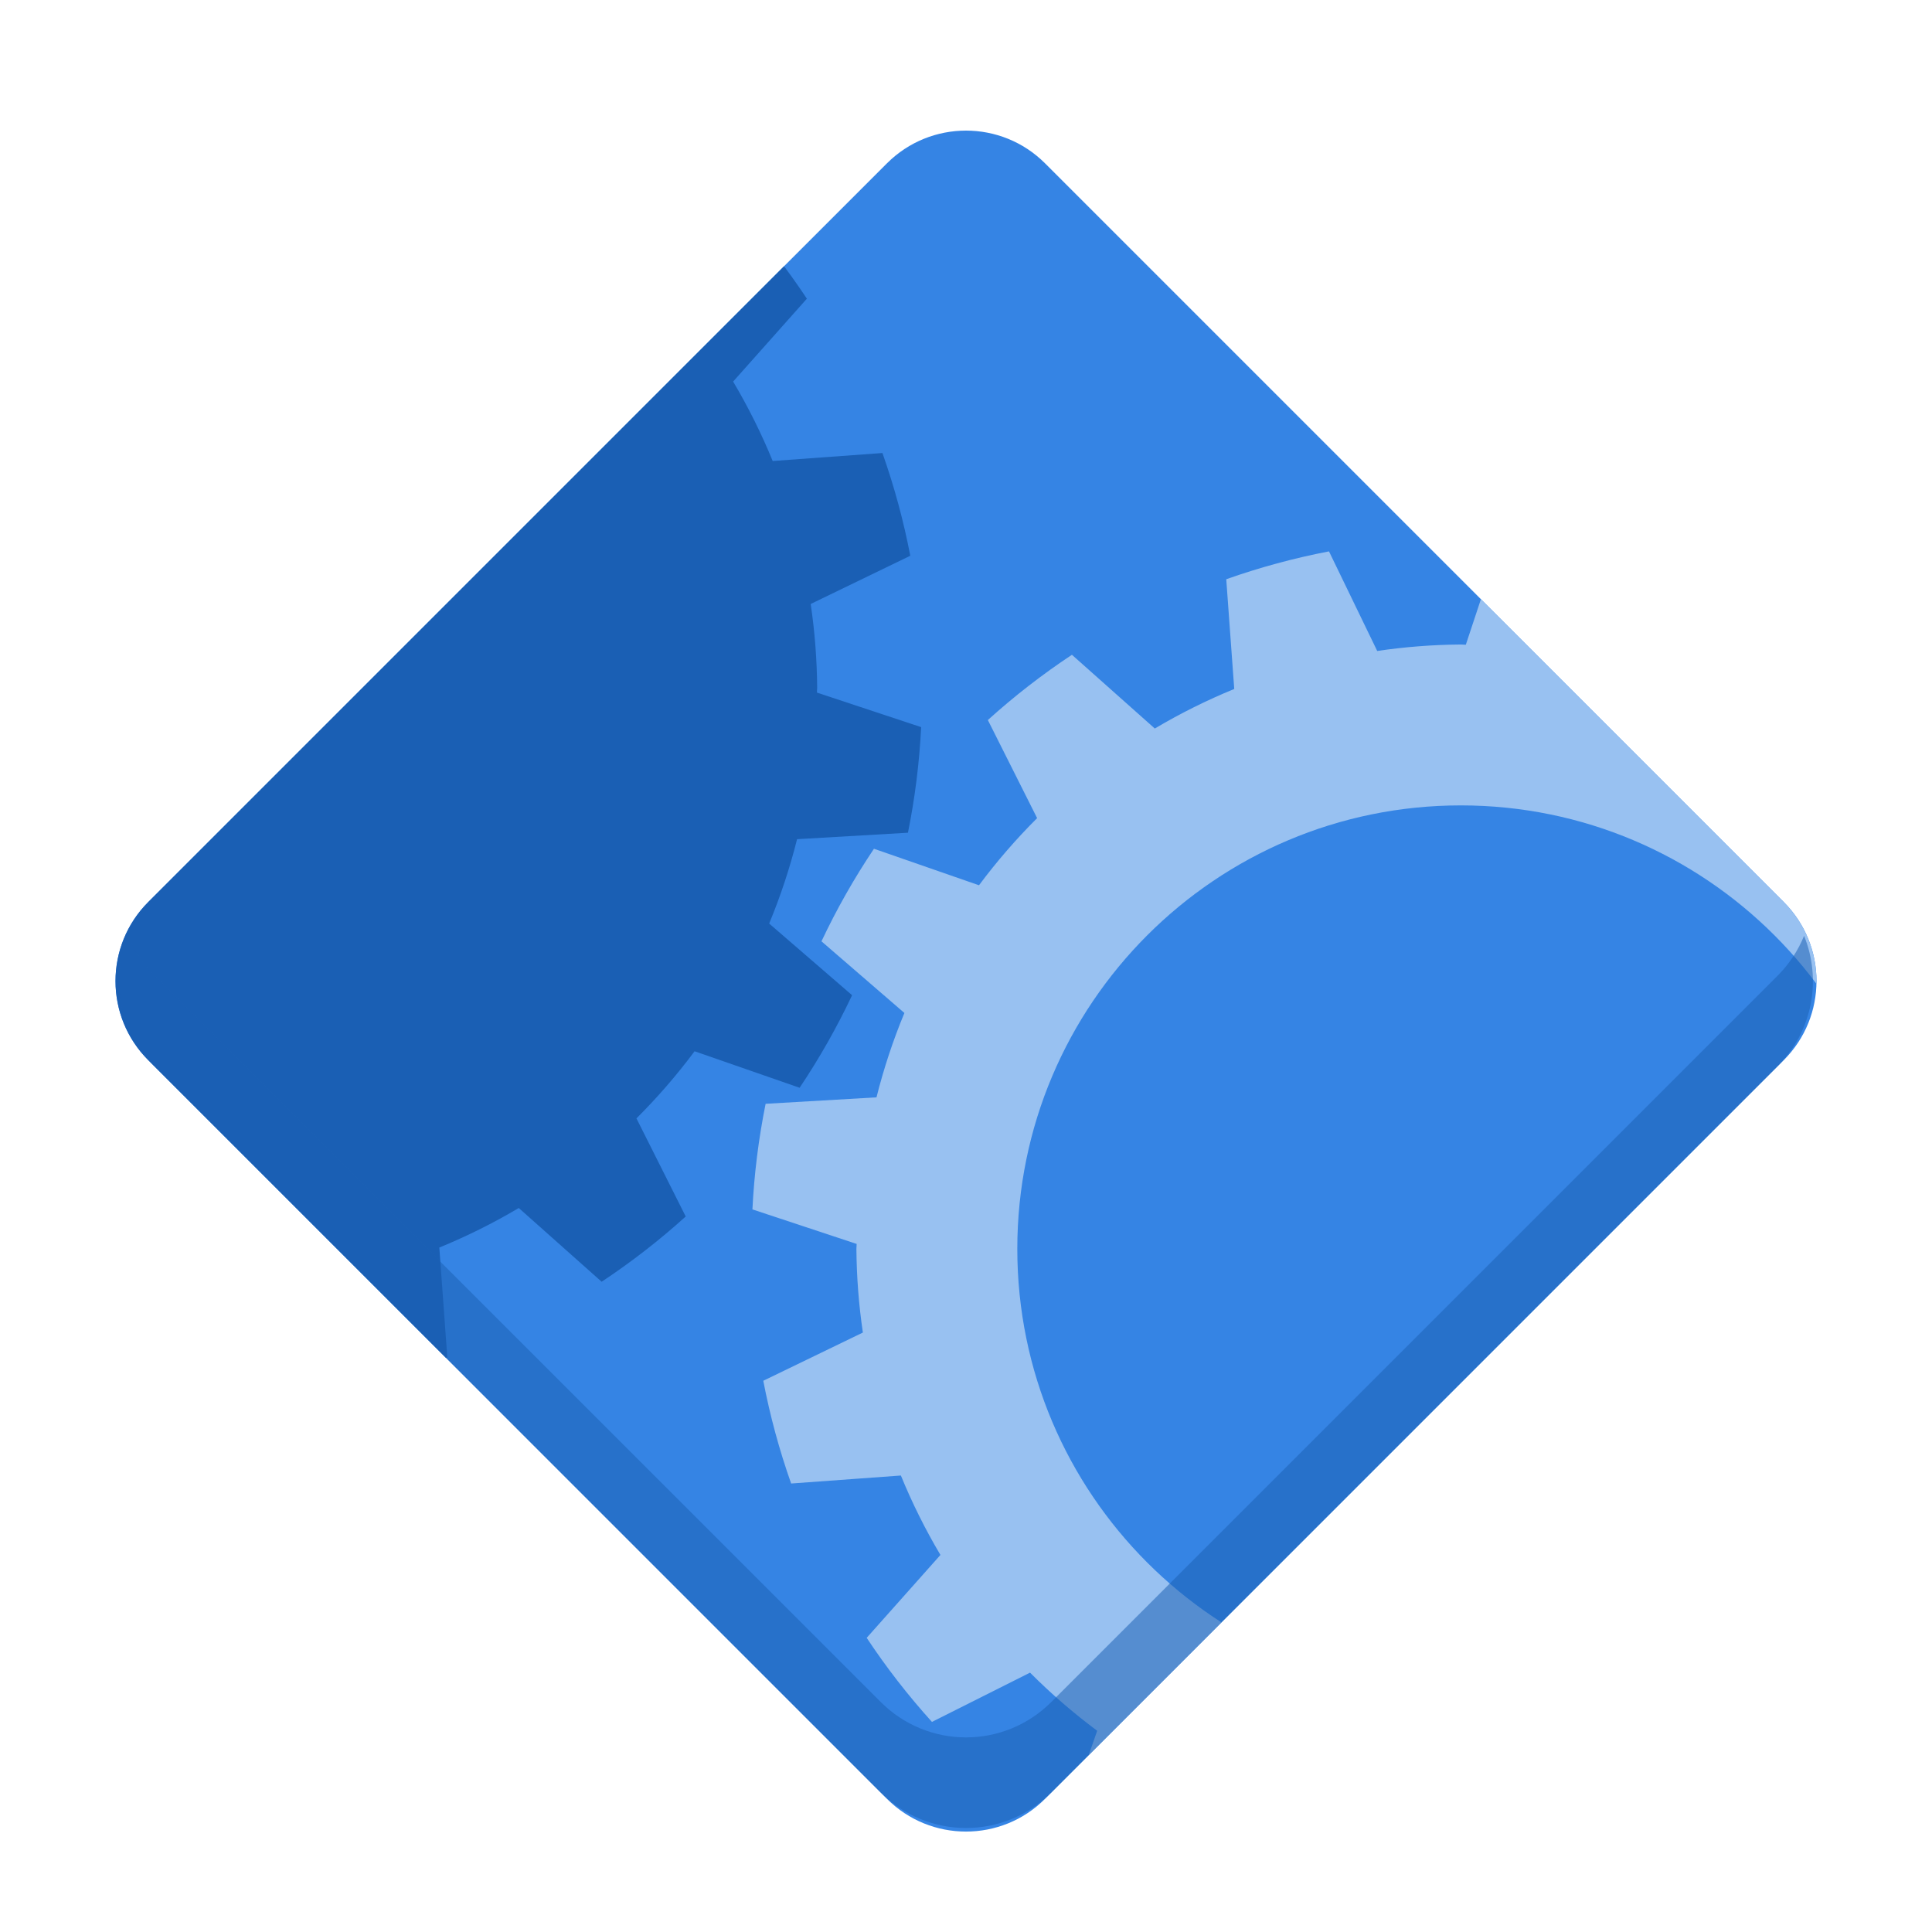
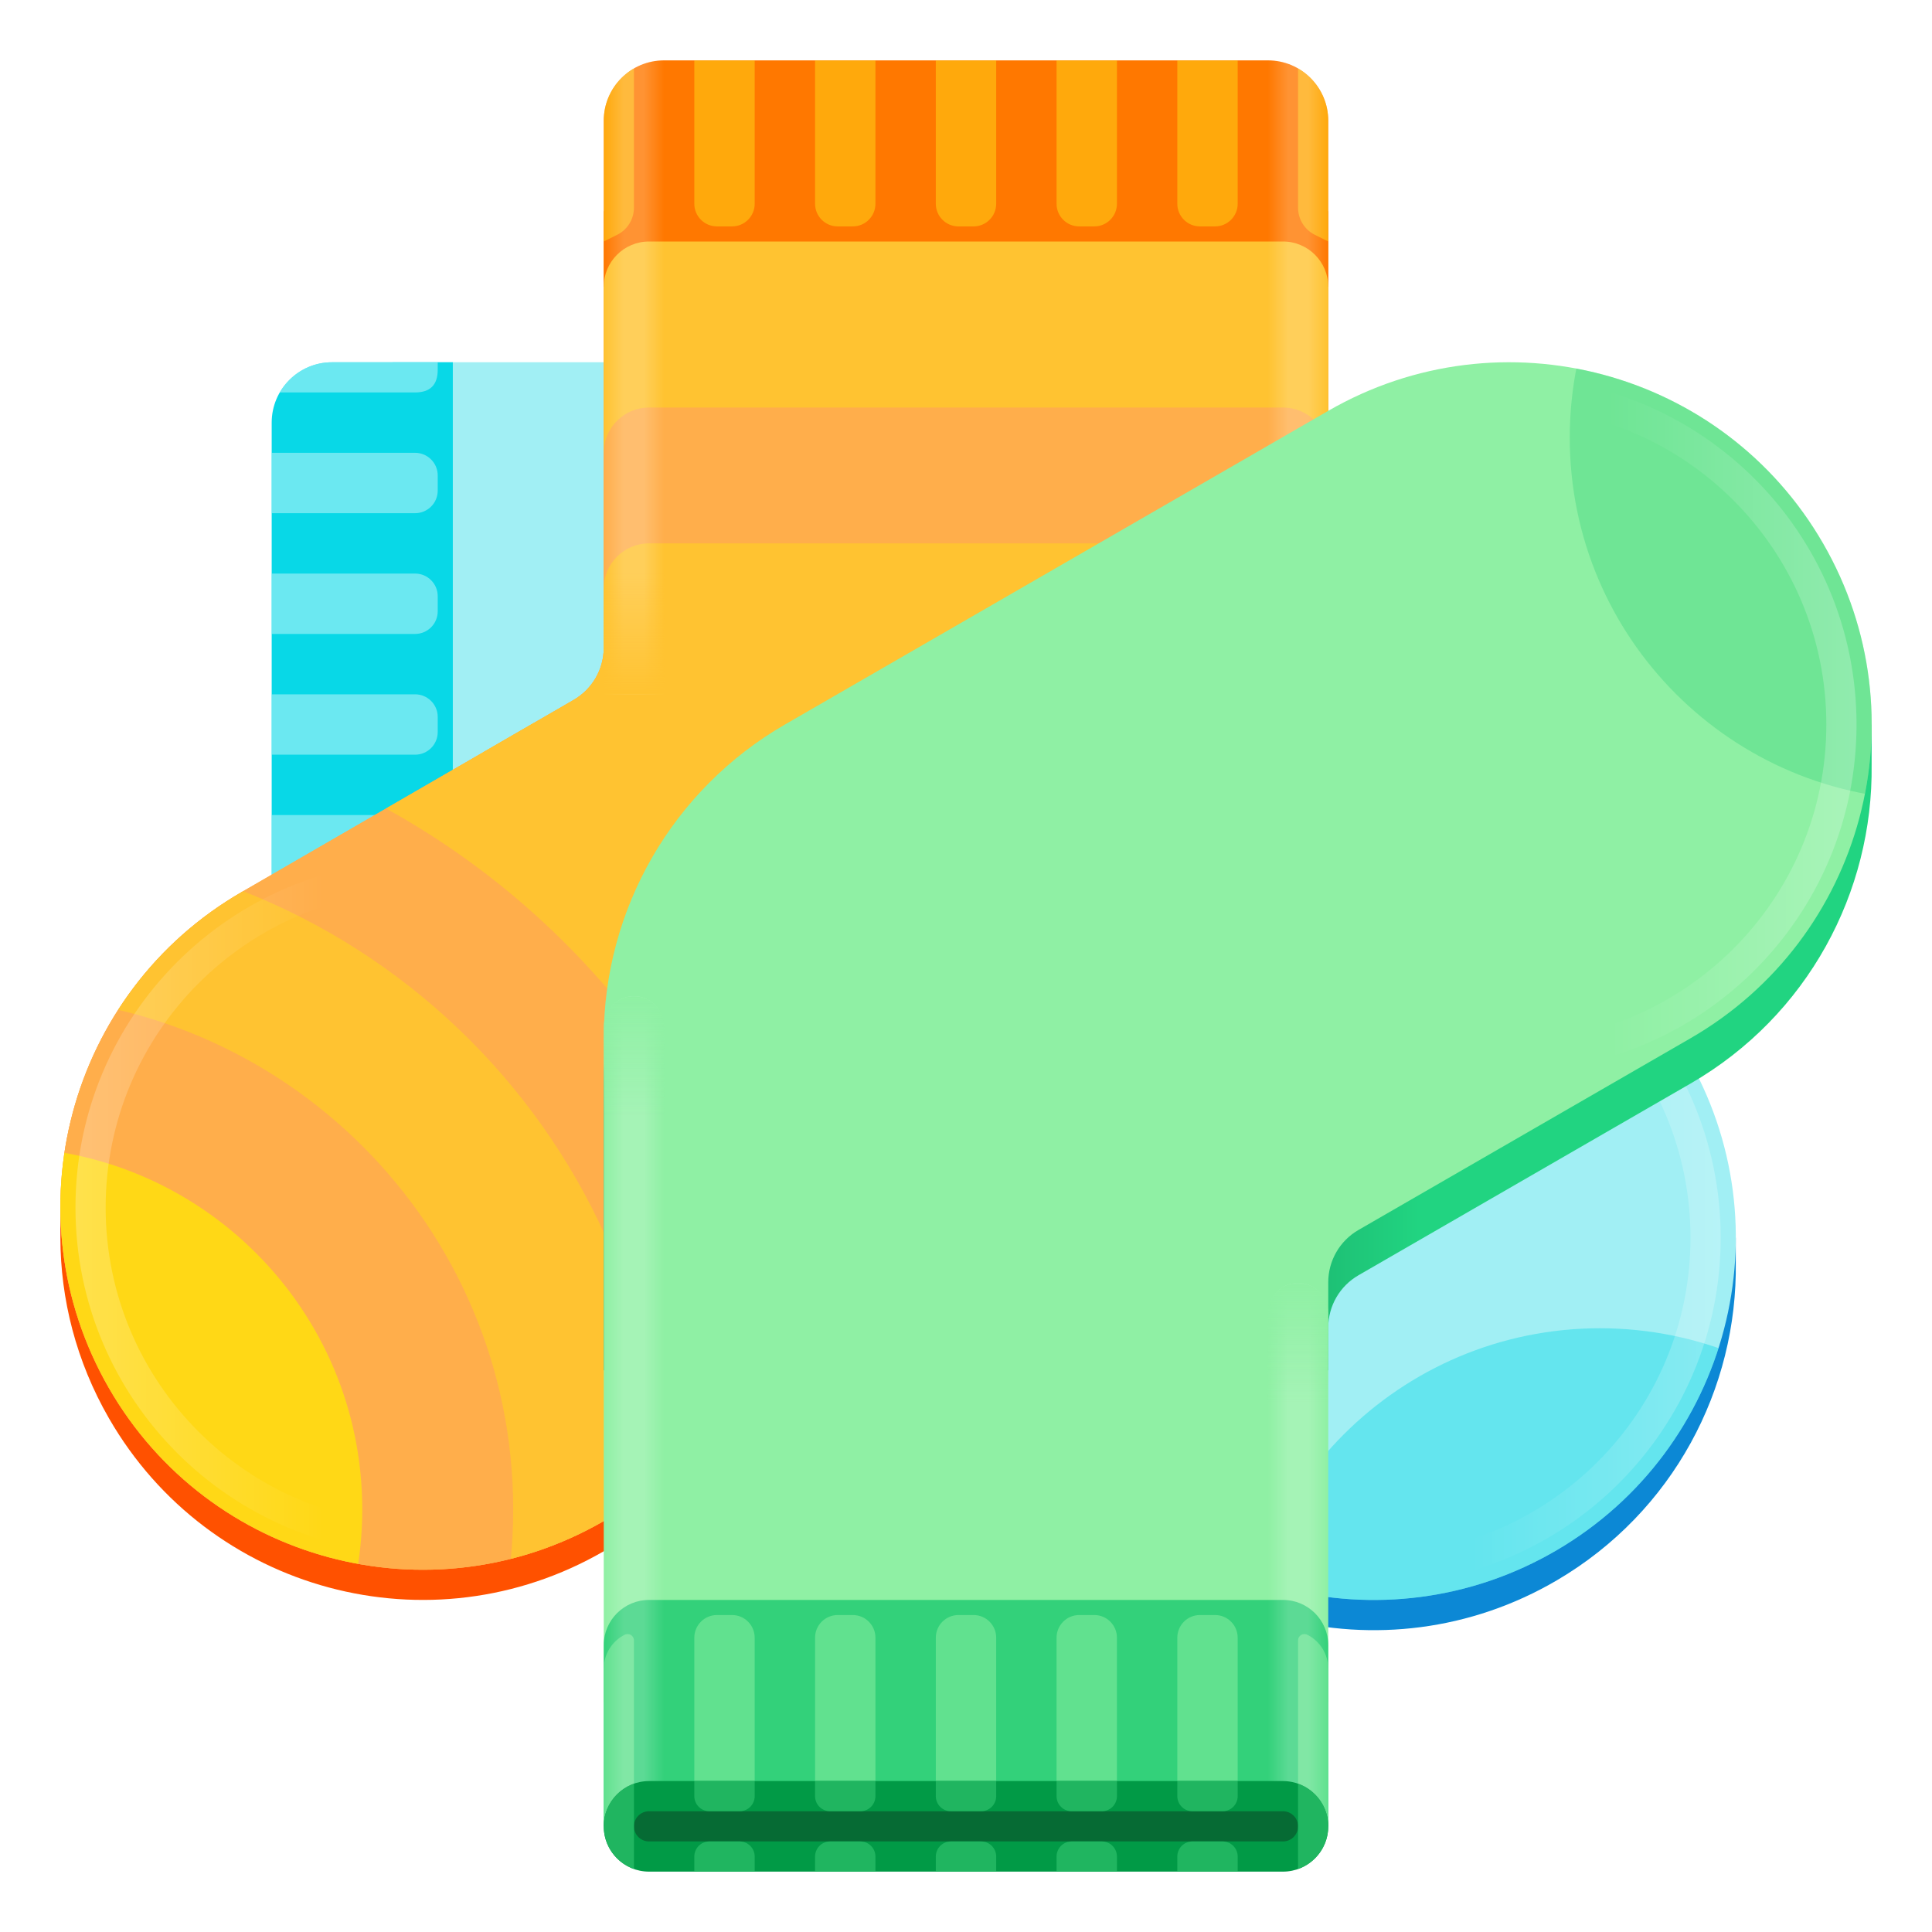
- <svg xmlns="http://www.w3.org/2000/svg" width="33.75mm" height="33.75mm" viewBox="0 0 33.75 33.75" version="1.1" id="svg974">
-   <defs id="defs968">
-     <clipPath clipPathUnits="userSpaceOnUse" id="clipPath18689">
-       <rect clip-path="none" transform="rotate(45)" ry="32" rx="32" y="123.999" x="486.037" height="362.943" width="362.943" id="rect18691" style="display:inline;opacity:1;vector-effect:none;fill:#4a86cf;fill-opacity:1;stroke:none;stroke-width:26.067;stroke-linecap:butt;stroke-linejoin:miter;stroke-miterlimit:4;stroke-dasharray:none;stroke-dashoffset:0;stroke-opacity:1;marker:none;marker-start:none;marker-mid:none;marker-end:none;paint-order:normal;enable-background:new" />
-     </clipPath>
-     <clipPath clipPathUnits="userSpaceOnUse" id="clipPath18689-3">
-       <rect clip-path="none" transform="rotate(45)" ry="32" rx="32" y="123.999" x="486.037" height="362.943" width="362.943" id="rect18691-6" style="display:inline;opacity:1;vector-effect:none;fill:#4a86cf;fill-opacity:1;stroke:none;stroke-width:26.067;stroke-linecap:butt;stroke-linejoin:miter;stroke-miterlimit:4;stroke-dasharray:none;stroke-dashoffset:0;stroke-opacity:1;marker:none;marker-start:none;marker-mid:none;marker-end:none;paint-order:normal;enable-background:new" />
-     </clipPath>
-   </defs>
-   <g id="layer1" transform="translate(-61.81982,-103.944)">
-     <g transform="matrix(0.2636723,0,0,0.2636723,61.81982,-529.397)" style="display:inline;stroke-width:0.25;enable-background:new" id="g1836">
-       <g transform="matrix(0.25,0,0,0.25,0,2295)" id="g18818" style="stroke-width:0.25">
-         <g style="stroke-width:0.27" transform="matrix(0.9260519,0,0,0.9260519,18.93073,50.87633)" id="g18590">
-           <g style="stroke-width:0.27" id="g18681" clip-path="url(#clipPath18689-3)">
-             <rect style="opacity:1;vector-effect:none;fill:#3584e4;fill-opacity:1;stroke:none;stroke-width:8.221;stroke-linecap:butt;stroke-linejoin:miter;stroke-miterlimit:4;stroke-dasharray:none;stroke-dashoffset:0;stroke-opacity:1;marker:none;marker-start:none;marker-mid:none;marker-end:none;paint-order:normal" id="rect18571" width="424" height="424" x="458.337" y="90.642" rx="10.092" ry="10.092" transform="matrix(0.6052817,0.6052817,-0.6052817,0.6052817,33.44063,99.07363)" clip-path="none" />
-             <circle style="opacity:1;vector-effect:none;fill:#f66151;fill-opacity:1;stroke:none;stroke-width:7.037;stroke-linecap:butt;stroke-linejoin:miter;stroke-miterlimit:4;stroke-dasharray:none;stroke-dashoffset:0;stroke-opacity:1;marker:none;marker-start:none;marker-mid:none;marker-end:none;paint-order:normal" id="path18706" cx="0" cy="0" r="0" transform="translate(0,-212)" />
-             <circle style="opacity:1;vector-effect:none;fill:#f66151;fill-opacity:1;stroke:none;stroke-width:7.037;stroke-linecap:butt;stroke-linejoin:miter;stroke-miterlimit:4;stroke-dasharray:none;stroke-dashoffset:0;stroke-opacity:1;marker:none;marker-start:none;marker-mid:none;marker-end:none;paint-order:normal" id="path18708" cx="0" cy="0" r="0" transform="translate(0,-212)" />
-             <path style="display:inline;opacity:1;vector-effect:none;fill:#98c1f1;fill-opacity:1;stroke:none;stroke-width:7.037;stroke-linecap:butt;stroke-linejoin:miter;stroke-miterlimit:4;stroke-dasharray:none;stroke-dashoffset:0;stroke-opacity:1;marker:none;marker-start:none;marker-mid:none;marker-end:none;paint-order:normal;enable-background:new" d="m 408.92,561.918 -9.886,29.829 a 172.971,172.971 0 0 0 -1.427,-0.071 172.971,172.971 0 0 0 -23.929,1.852 l -13.801,-28.501 a 203.293,203.293 0 0 0 -29.401,7.972 l 2.286,31.405 a 172.971,172.971 0 0 0 -22.732,11.319 l -23.718,-21.103 a 203.293,203.293 0 0 0 -24.059,18.674 l 14.099,28.073 a 172.971,172.971 0 0 0 -16.636,19.211 l -30.058,-10.448 a 203.293,203.293 0 0 0 -15.017,26.488 l 23.73,20.507 a 172.971,172.971 0 0 0 -7.985,24.143 l -31.73,1.849 a 203.293,203.293 0 0 0 -3.778,30.217 l 29.829,9.886 a 172.971,172.971 0 0 0 -0.071,1.427 172.971,172.971 0 0 0 1.852,23.929 l -28.501,13.801 a 203.293,203.293 0 0 0 7.972,29.401 l 31.405,-2.286 a 172.971,172.971 0 0 0 11.319,22.732 l -21.103,23.718 a 203.293,203.293 0 0 0 18.674,24.059 l 28.073,-14.099 a 172.971,172.971 0 0 0 19.211,16.636 l -10.448,30.058 a 203.293,203.293 0 0 0 26.488,15.017 l 20.507,-23.73 a 172.971,172.971 0 0 0 24.143,7.985 l 1.849,31.73 a 203.293,203.293 0 0 0 30.217,3.778 l 9.886,-29.829 a 172.971,172.971 0 0 0 1.427,0.071 172.971,172.971 0 0 0 23.929,-1.852 l 13.801,28.501 a 203.293,203.293 0 0 0 29.401,-7.972 l -2.286,-31.405 a 172.971,172.971 0 0 0 22.732,-11.319 l 23.718,21.103 A 203.293,203.293 0 0 0 532.96,916 l -14.099,-28.073 a 172.971,172.971 0 0 0 16.636,-19.211 l 30.058,10.448 a 203.293,203.293 0 0 0 15.017,-26.488 l -23.73,-20.507 a 172.971,172.971 0 0 0 7.985,-24.143 l 31.73,-1.849 a 203.293,203.293 0 0 0 3.778,-30.217 l -29.829,-9.886 a 172.971,172.971 0 0 0 0.071,-1.427 172.971,172.971 0 0 0 -1.852,-23.929 l 28.501,-13.801 a 203.293,203.293 0 0 0 -7.972,-29.401 l -31.405,2.286 a 172.971,172.971 0 0 0 -11.319,-22.732 l 21.103,-23.718 a 203.293,203.293 0 0 0 -18.674,-24.059 l -28.073,14.099 a 172.971,172.971 0 0 0 -19.211,-16.636 l 10.448,-30.058 A 203.293,203.293 0 0 0 485.636,581.681 l -20.507,23.73 a 172.971,172.971 0 0 0 -24.143,-7.985 l -1.849,-31.73 a 203.293,203.293 0 0 0 -30.217,-3.778 z M 397.607,637.722 A 126.926,126.926 0 0 1 524.532,764.647 126.926,126.926 0 0 1 397.607,891.572 126.926,126.926 0 0 1 270.682,764.647 126.926,126.926 0 0 1 397.607,637.722 Z" id="path18717-4" />
-             <path id="path18758" d="m 51.748,401.284 -9.886,29.829 c -0.476,-0.026 -0.951,-0.05 -1.427,-0.071 -8.01,0.062 -16.005,0.681 -23.929,1.852 L 2.706,404.392 c -9.986,1.918 -19.814,4.583 -29.401,7.972 l 2.286,31.405 c -7.844,3.211 -15.442,6.994 -22.732,11.319 l -23.718,-21.103 c -8.475,5.614 -16.518,11.857 -24.059,18.674 l 14.099,28.073 c -6.009,5.987 -11.569,12.408 -16.636,19.211 l -30.058,-10.448 c -5.661,8.442 -10.68,17.296 -15.017,26.488 l 23.73,20.507 c -3.25,7.841 -5.919,15.91 -7.985,24.143 l -31.73,1.849 c -2.013,9.964 -3.276,20.064 -3.778,30.217 l 29.829,9.886 c -0.026,0.476 -0.05,0.951 -0.071,1.427 0.062,8.01 0.681,16.005 1.852,23.929 l -28.501,13.801 c 1.918,9.986 4.583,19.814 7.972,29.401 l 31.405,-2.286 c 3.211,7.844 6.994,15.442 11.319,22.732 l -21.103,23.718 c 5.614,8.475 11.857,16.518 18.674,24.059 l 28.073,-14.099 c 5.987,6.009 12.408,11.569 19.211,16.636 l -10.448,30.058 c 8.442,5.661 17.296,10.68 26.488,15.017 l 20.507,-23.73 c 7.841,3.25 15.91,5.919 24.143,7.985 l 1.849,31.73 c 9.964,2.013 20.064,3.276 30.217,3.778 l 9.886,-29.829 c 0.476,0.026 0.951,0.05 1.427,0.071 8.01,-0.062 16.005,-0.681 23.929,-1.852 l 13.801,28.501 c 9.986,-1.918 19.814,-4.583 29.401,-7.972 l -2.286,-31.405 c 7.844,-3.211 15.442,-6.994 22.732,-11.319 l 23.718,21.103 c 8.475,-5.614 16.518,-11.857 24.059,-18.674 l -14.099,-28.073 c 6.009,-5.987 11.569,-12.408 16.636,-19.211 l 30.058,10.448 c 5.661,-8.442 10.68,-17.296 15.017,-26.488 l -23.73,-20.507 c 3.25,-7.841 5.919,-15.91 7.985,-24.143 l 31.73,-1.849 c 2.013,-9.964 3.276,-20.064 3.778,-30.217 l -29.829,-9.886 c 0.026,-0.476 0.05,-0.951 0.071,-1.427 -0.062,-8.01 -0.681,-16.005 -1.852,-23.929 l 28.501,-13.801 c -1.918,-9.986 -4.583,-19.814 -7.972,-29.401 l -31.405,2.286 c -3.211,-7.844 -6.994,-15.442 -11.319,-22.732 l 21.103,-23.718 c -5.614,-8.475 -11.857,-16.518 -18.674,-24.059 l -28.073,14.099 c -5.987,-6.009 -12.408,-11.569 -19.211,-16.636 l 10.448,-30.058 c -8.442,-5.661 -17.296,-10.68 -26.488,-15.017 l -20.507,23.73 c -7.841,-3.25 -15.91,-5.919 -24.143,-7.985 l -1.849,-31.73 c -9.964,-2.013 -20.064,-3.276 -30.217,-3.778 z" style="display:inline;opacity:1;vector-effect:none;fill:#1a5fb4;fill-opacity:1;stroke:none;stroke-width:7.037;stroke-linecap:butt;stroke-linejoin:miter;stroke-miterlimit:4;stroke-dasharray:none;stroke-dashoffset:0;stroke-opacity:1;marker:none;marker-start:none;marker-mid:none;marker-end:none;paint-order:normal;enable-background:new" />
-           </g>
-         </g>
-         <path style="display:inline;opacity:0.534;vector-effect:none;fill:#1a5fb4;fill-opacity:1;stroke:none;stroke-width:1.629;stroke-linecap:butt;stroke-linejoin:miter;stroke-miterlimit:4;stroke-dasharray:none;stroke-dashoffset:0;stroke-opacity:1;marker:none;marker-start:none;marker-mid:none;marker-end:none;paint-order:normal;enable-background:new" clip-path="none" d="m 8.477,2676 c -1.171,2.887 -0.583,6.308 1.766,8.656 l 48.102,48.102 c 3.134,3.134 8.179,3.134 11.312,0 l 48.102,-48.102 c 2.348,-2.348 2.937,-5.77 1.766,-8.656 -0.392,0.966 -0.98,1.871 -1.766,2.656 l -48.102,48.102 c -3.134,3.134 -8.179,3.134 -11.312,0 L 10.242,2678.656 C 9.457,2677.871 8.868,2676.965 8.477,2676 Z" transform="matrix(4,0,0,4,0,-10028)" id="rect18571-6" />
-       </g>
-       <rect y="2402" x="-1.5000001e-06" height="128" width="128" id="rect9125-7-2" style="display:inline;opacity:1;vector-effect:none;fill:none;fill-opacity:1;stroke:none;stroke-width:1.25;stroke-linecap:butt;stroke-linejoin:miter;stroke-miterlimit:4;stroke-dasharray:none;stroke-dashoffset:0;stroke-opacity:1;marker:none;marker-start:none;marker-mid:none;marker-end:none;paint-order:normal;enable-background:new" />
+ <svg xmlns="http://www.w3.org/2000/svg" width="128" height="128" viewBox="0 0 128 128" fill="none">
+   <path fill-rule="evenodd" clip-rule="evenodd" d="M71.056 26C79.571 26 87.448 30.512 91.757 37.857L111.701 71.857C113.582 75.063 114.634 78.527 114.922 82L115 82L115 83.625C115.123 91.984 110.869 100.169 103.144 104.701C91.711 111.408 77.005 107.576 70.299 96.144L57.309 74L28 74L28 26L71.056 26Z" fill="#0C88D5" />
+   <path d="M26 24L71.057 24C79.572 24 87.45 28.512 91.759 35.857L111.701 69.857C118.407 81.29 114.576 95.995 103.143 102.701C91.709 109.407 77.005 105.575 70.299 94.142L57.311 72L26 72L26 24Z" fill="#A1EFF4" />
+   <g opacity="0.4">
+     <mask id="mask0_6043_595" style="mask-type:alpha" maskUnits="userSpaceOnUse" x="81" y="88" width="49" height="48">
+       <circle cx="106" cy="112" r="24" fill="#08D8E7" />
+     </mask>
+     <g mask="url(#mask0_6043_595)">
+       <path d="M26 24L71.057 24C79.572 24 87.45 28.512 91.759 35.857L111.701 69.857C118.407 81.29 114.576 95.995 103.143 102.701C91.709 109.407 77.005 105.575 70.299 94.142L57.31 72L26 72L26 24Z" fill="#08D8E7" />
    </g>
  </g>
+   <path d="M22 72C19.791 72 18 70.209 18 68L18 28C18 25.791 19.791 24 22 24L30 24L30 72L22 72Z" fill="#08D8E7" />
+   <g opacity="0.6">
+     <mask id="mask1_6043_595" style="mask-type:alpha" maskUnits="userSpaceOnUse" x="18" y="23" width="11" height="35">
+       <path d="M27.5 26L18 26L18 24L29 24L29 24.5C29 25.5 28.5 26 27.5 26Z" fill="#FFCC26" />
+       <path d="M29 31.5C29 30.671 28.328 30 27.5 30L18 30L18 34L27.5 34C28.328 34 29 33.328 29 32.5L29 31.5Z" fill="#FFCC26" />
+       <path d="M29 39.5C29 38.671 28.328 38 27.5 38L18 38L18 42L27.5 42C28.328 42 29 41.328 29 40.5L29 39.5Z" fill="#FFCC26" />
+       <path d="M29 47.5C29 46.671 28.328 46 27.5 46L18 46L18 50L27.5 50C28.328 50 29 49.328 29 48.5L29 47.5Z" fill="#FFCC26" />
+       <path d="M29 55.5C29 54.671 28.328 54 27.5 54L18 54L18 58L27.5 58C28.328 58 29 57.328 29 56.5L29 55.5Z" fill="#FFCC26" />
+     </mask>
+     <g mask="url(#mask1_6043_595)">
+       <path d="M22 72C19.791 72 18 70.209 18 68L18 28C18 25.791 19.791 24 22 24L33 24L33 72L22 72Z" fill="#AEF3F8" />
+     </g>
+   </g>
+   <circle opacity="0.5" cx="91" cy="82" r="22" transform="rotate(180 91 82)" stroke="url(#paint0_linear_6043_595)" stroke-width="2" />
+   <path d="M88 61.106C88 69.701 83.426 77.642 76.001 81.939L40.002 102.773C28.524 109.416 13.847 105.473 7.22 93.968C5.045 90.192 4.007 86.071 4 82.004V80H4.082C4.702 72.395 8.911 65.211 16.003 61.106L40.002 47.217V16H88V61.106Z" fill="#FF5100" />
+   <path d="M88 14L88 59.106C88 67.7 83.426 75.642 76.001 79.939L40.002 100.773C28.524 107.416 13.846 103.473 7.219 91.967C0.592 80.461 4.525 65.749 16.003 59.106L38.006 46.372C39.241 45.657 40.002 44.338 40.002 42.91L40.002 14L88 14Z" fill="#FFAE4B" />
+   <path d="M88 14L88 59.106C88 67.7 83.426 75.642 76.001 79.939L40.002 100.773C28.524 107.416 13.846 103.473 7.219 91.967C0.592 80.461 4.525 65.749 16.003 59.106L38.006 46.372C39.241 45.657 40.002 44.338 40.002 42.91L40.002 14L88 14Z" fill="#FFAE4B" />
+   <path d="M44 4C41.791 4 40 5.791 40 8V19H88V8C88 5.791 86.209 4 84 4H44Z" fill="#FF7800" />
+   <g opacity="0.5">
+     <mask id="mask2_6043_595" style="mask-type:alpha" maskUnits="userSpaceOnUse" x="40" y="4" width="48" height="12">
+       <path d="M87.106 15.553C86.428 15.214 86 14.521 86 13.764V4L88 4V16L87.106 15.553Z" fill="#FFD917" />
+       <path d="M80.5 15C81.328 15 82 14.328 82 13.5V4L78 4V13.5C78 14.328 78.672 15 79.5 15H80.5Z" fill="#FFD917" />
+       <path d="M72.5 15C73.328 15 74 14.328 74 13.5V4L70 4V13.5C70 14.328 70.672 15 71.5 15H72.5Z" fill="#FFD917" />
+       <path d="M64.5 15C65.328 15 66 14.328 66 13.5V4L62 4V13.5C62 14.328 62.672 15 63.5 15H64.5Z" fill="#FFD917" />
+       <path d="M56.5 15C57.328 15 58 14.328 58 13.5L58 4L54 4L54 13.5C54 14.328 54.672 15 55.5 15H56.5Z" fill="#FFD917" />
+       <path d="M48.5 15C49.328 15 50 14.328 50 13.5L50 4L46 4L46 13.5C46 14.328 46.672 15 47.5 15H48.5Z" fill="#FFD917" />
+       <path d="M40.894 15.553C41.572 15.214 42 14.521 42 13.764L42 4L40 4L40 16L40.894 15.553Z" fill="#FFD917" />
+     </mask>
+     <g mask="url(#mask2_6043_595)">
+       <path d="M40 8C40 5.791 41.791 4 44 4L84 4C86.209 4 88 5.791 88 8L88 19L40 19L40 8Z" fill="#FFD917" />
+     </g>
+   </g>
+   <path d="M40 19C40 17.343 41.343 16 43 16H85C86.657 16 88 17.343 88 19V30H40V19Z" fill="#FFC331" />
+   <path d="M40 30C40 28.343 41.343 27 43 27H85C86.657 27 88 28.343 88 30V41H40V30Z" fill="#FFAE4B" />
+   <path d="M40 39C40 37.343 41.343 36 43 36H85C86.657 36 88 37.343 88 39V58H40V39Z" fill="#FFC331" />
+   <mask id="mask3_6043_595" style="mask-type:alpha" maskUnits="userSpaceOnUse" x="4" y="14" width="84" height="90">
+     <path d="M88 14L88 59.106C88 67.7 83.426 75.642 76.001 79.939L40.002 100.773C28.524 107.416 13.846 103.473 7.219 91.967C0.592 80.461 4.525 65.749 16.003 59.106L38.006 46.372C39.241 45.657 40.002 44.338 40.002 42.91L40.002 14L88 14Z" fill="#FFAE4B" />
+   </mask>
+   <g mask="url(#mask3_6043_595)">
+     <circle opacity="0.7" cy="100" r="29" fill="#FFEA00" stroke="#FFAE4B" stroke-width="10" />
+     <circle cy="100" r="39" stroke="#FFC331" stroke-width="10" />
+     <circle cy="100" r="58" stroke="#FFC331" stroke-width="10" />
+   </g>
+   <path d="M88 41L88 59.106C88 67.7 83.426 75.642 76.001 79.939L32 49.848L38.006 46.372C39.241 45.657 40.002 44.338 40.002 42.91L40.002 41L88 41Z" fill="#FFC331" />
+   <circle opacity="0.5" cx="23" cy="23" r="22" transform="matrix(1 0 0 -1 5 103)" stroke="url(#paint1_linear_6043_595)" stroke-width="2" />
+   <path opacity="0.2" d="M44 46C42.865 46 40 46 40 46V8C40 5.791 41.791 4 44 4V46Z" fill="url(#paint2_linear_6043_595)" />
+   <path opacity="0.2" d="M84 46C85.135 46 88 46 88 46V8C88 5.791 86.209 4 84 4V46Z" fill="url(#paint3_linear_6043_595)" />
+   <path d="M88 30.22C99.479 23.592 114.157 27.526 120.784 39.005C122.434 41.863 123.43 44.919 123.817 48H124V50.682C124.105 59.082 119.792 67.29 112 71.789L90 84.491C88.763 85.206 88 86.526 88 87.955V90.789H40V71.789C40 63.215 44.575 55.292 52 51.005L88 30.22Z" fill="url(#paint4_linear_6043_595)" />
+   <path d="M40 112.789L40 68.789C40 60.214 44.575 52.292 52 48.004L88 27.219C99.479 20.592 114.157 24.525 120.784 36.004C127.412 47.483 123.479 62.161 112 68.789L90 81.49C88.762 82.205 88 83.525 88 84.954L88 112.789L40 112.789Z" fill="#8FF0A4" />
+   <path d="M88 121L40 121L40 109C40 107.343 41.343 106 43 106L85 106C86.657 106 88 107.343 88 109L88 121Z" fill="#33D17A" />
+   <path d="M86 121L86 108.679C86 108.367 86.328 108.164 86.608 108.304C87.461 108.73 88 109.603 88 110.557L88 121L86 121Z" fill="#61E18F" />
+   <path d="M78 118L78 108.5C78 107.672 78.672 107 79.5 107L80.5 107C81.328 107 82 107.672 82 108.5L82 118L78 118Z" fill="#61E18F" />
+   <path d="M70 118L70 108.5C70 107.672 70.672 107 71.5 107L72.5 107C73.328 107 74 107.672 74 108.5L74 118L70 118Z" fill="#61E18F" />
+   <path d="M62 118L62 108.5C62 107.672 62.672 107 63.5 107L64.5 107C65.328 107 66 107.672 66 108.5L66 118L62 118Z" fill="#61E18F" />
+   <path d="M54 118L54 108.5C54 107.672 54.672 107 55.5 107L56.5 107C57.328 107 58 107.672 58 108.5L58 118L54 118Z" fill="#61E18F" />
+   <path d="M46 118L46 108.5C46 107.672 46.672 107 47.5 107L48.5 107C49.328 107 50 107.672 50 108.5L50 118L46 118Z" fill="#61E18F" />
+   <path d="M40 121L40 110.557C40 109.603 40.539 108.73 41.392 108.304C41.672 108.164 42 108.367 42 108.679L42 121L40 121Z" fill="#61E18F" />
+   <path d="M88 121C88 119.343 86.657 118 85 118L43 118C41.343 118 40 119.343 40 121C40 122.657 41.343 124 43 124L85 124C86.657 124 88 122.657 88 121Z" fill="#019A46" />
+   <rect x="42" y="120" width="44" height="2" rx="1" fill="#066B34" />
+   <path d="M46 118H50V119C50 119.552 49.552 120 49 120H47C46.448 120 46 119.552 46 119V118Z" fill="#20B560" />
+   <path d="M46 123C46 122.448 46.448 122 47 122H49C49.552 122 50 122.448 50 123V124H46V123Z" fill="#20B560" />
+   <path d="M54 118H58V119C58 119.552 57.552 120 57 120H55C54.448 120 54 119.552 54 119V118Z" fill="#20B560" />
+   <path d="M54 123C54 122.448 54.448 122 55 122H57C57.552 122 58 122.448 58 123V124H54V123Z" fill="#20B560" />
+   <path d="M62 118H66V119C66 119.552 65.552 120 65 120H63C62.448 120 62 119.552 62 119V118Z" fill="#20B560" />
+   <path d="M62 123C62 122.448 62.448 122 63 122H65C65.552 122 66 122.448 66 123V124H62V123Z" fill="#20B560" />
+   <path d="M78 118H82V119C82 119.552 81.552 120 81 120H79C78.448 120 78 119.552 78 119V118Z" fill="#20B560" />
+   <path d="M78 123C78 122.448 78.448 122 79 122H81C81.552 122 82 122.448 82 123V124H78V123Z" fill="#20B560" />
+   <path d="M70 118H74V119C74 119.552 73.552 120 73 120H71C70.448 120 70 119.552 70 119V118Z" fill="#20B560" />
+   <path d="M70 123C70 122.448 70.448 122 71 122H73C73.552 122 74 122.448 74 123V124H70V123Z" fill="#20B560" />
+   <path d="M42 123.825C40.836 123.413 40 122.306 40 121C40 119.694 40.835 118.586 42 118.174V123.825Z" fill="#20B560" />
+   <path d="M86 123.825C87.165 123.413 88 122.306 88 121C88 119.694 87.165 118.586 86 118.174V123.825Z" fill="#20B560" />
+   <g opacity="0.5">
+     <mask id="mask4_6043_595" style="mask-type:alpha" maskUnits="userSpaceOnUse" x="40" y="24" width="85" height="89">
+       <path d="M40 112.789L40 68.789C40 60.214 44.575 52.292 52 48.004L88 27.219C99.479 20.592 114.157 24.525 120.784 36.004C127.412 47.483 123.479 62.161 112 68.789L88 82.645L88 112.789L40 112.789Z" fill="#8FF0A4" />
+     </mask>
+     <g mask="url(#mask4_6043_595)">
+       <circle opacity="0.7" cx="128" cy="29" r="24" fill="#33D17A" />
+     </g>
+   </g>
+   <path opacity="0.2" d="M44 118H43C41.343 118 40 119.343 40 121V68C40 66.895 40.895 66 42 66C43.105 66 44 66.895 44 68V118Z" fill="url(#paint5_linear_6043_595)" />
+   <path opacity="0.2" d="M84 118H85C86.657 118 88 119.343 88 121V87C88 85.895 87.105 85 86 85C84.895 85 84 85.895 84 87V118Z" fill="url(#paint6_linear_6043_595)" />
+   <circle opacity="0.5" cx="100" cy="48" r="22" transform="rotate(180 100 48)" stroke="url(#paint7_linear_6043_595)" stroke-width="2" />
+   <path d="M40 68C40 66.895 40.895 66 42 66C43.105 66 44 66.895 44 68V74H40V68Z" fill="url(#paint8_linear_6043_595)" />
+   <path d="M84 87C84 85.895 84.895 85 86 85C87.105 85 88 85.895 88 87V93H84V87Z" fill="url(#paint9_linear_6043_595)" />
+   <rect x="40" y="38" width="4" height="8" fill="url(#paint10_linear_6043_595)" />
+   <defs>
+     <linearGradient id="paint0_linear_6043_595" x1="49.089" y1="82" x2="84.356" y2="82" gradientUnits="userSpaceOnUse">
+       <stop stop-color="white" />
+       <stop offset="1" stop-color="white" stop-opacity="0" />
+     </linearGradient>
+     <linearGradient id="paint1_linear_6043_595" x1="-18.911" y1="23" x2="16.356" y2="23" gradientUnits="userSpaceOnUse">
+       <stop stop-color="white" />
+       <stop offset="1" stop-color="white" stop-opacity="0" />
+     </linearGradient>
+     <linearGradient id="paint2_linear_6043_595" x1="40" y1="10.5" x2="44" y2="10.5" gradientUnits="userSpaceOnUse">
+       <stop stop-color="white" stop-opacity="0" />
+       <stop offset="0.33" stop-color="white" />
+       <stop offset="0.659" stop-color="white" />
+       <stop offset="1" stop-color="white" stop-opacity="0" />
+     </linearGradient>
+     <linearGradient id="paint3_linear_6043_595" x1="88" y1="10.5" x2="84" y2="10.5" gradientUnits="userSpaceOnUse">
+       <stop stop-color="white" stop-opacity="0" />
+       <stop offset="0.33" stop-color="white" />
+       <stop offset="0.659" stop-color="white" />
+       <stop offset="1" stop-color="white" stop-opacity="0" />
+     </linearGradient>
+     <linearGradient id="paint4_linear_6043_595" x1="94" y1="77.29" x2="62" y2="77.29" gradientUnits="userSpaceOnUse">
+       <stop stop-color="#21D481" />
+       <stop offset="1" stop-color="#116E43" />
+     </linearGradient>
+     <linearGradient id="paint5_linear_6043_595" x1="40" y1="72.5" x2="44" y2="72.5" gradientUnits="userSpaceOnUse">
+       <stop stop-color="white" stop-opacity="0" />
+       <stop offset="0.33" stop-color="white" />
+       <stop offset="0.659" stop-color="white" />
+       <stop offset="1" stop-color="white" stop-opacity="0" />
+     </linearGradient>
+     <linearGradient id="paint6_linear_6043_595" x1="88" y1="72.5" x2="84" y2="72.5" gradientUnits="userSpaceOnUse">
+       <stop stop-color="white" stop-opacity="0" />
+       <stop offset="0.33" stop-color="white" />
+       <stop offset="0.659" stop-color="white" />
+       <stop offset="1" stop-color="white" stop-opacity="0" />
+     </linearGradient>
+     <linearGradient id="paint7_linear_6043_595" x1="58.089" y1="48" x2="93.356" y2="48" gradientUnits="userSpaceOnUse">
+       <stop stop-color="white" />
+       <stop offset="1" stop-color="white" stop-opacity="0" />
+     </linearGradient>
+     <linearGradient id="paint8_linear_6043_595" x1="42" y1="66" x2="42" y2="74" gradientUnits="userSpaceOnUse">
+       <stop stop-color="#8FF0A4" />
+       <stop offset="1" stop-color="#8FF0A4" stop-opacity="0" />
+     </linearGradient>
+     <linearGradient id="paint9_linear_6043_595" x1="86" y1="85" x2="86" y2="93" gradientUnits="userSpaceOnUse">
+       <stop stop-color="#8FF0A4" />
+       <stop offset="1" stop-color="#8FF0A4" stop-opacity="0" />
+     </linearGradient>
+     <linearGradient id="paint10_linear_6043_595" x1="42" y1="38" x2="42" y2="46" gradientUnits="userSpaceOnUse">
+       <stop stop-color="#FFC331" stop-opacity="0" />
+       <stop offset="1" stop-color="#FFC331" />
+     </linearGradient>
+   </defs>
</svg>
